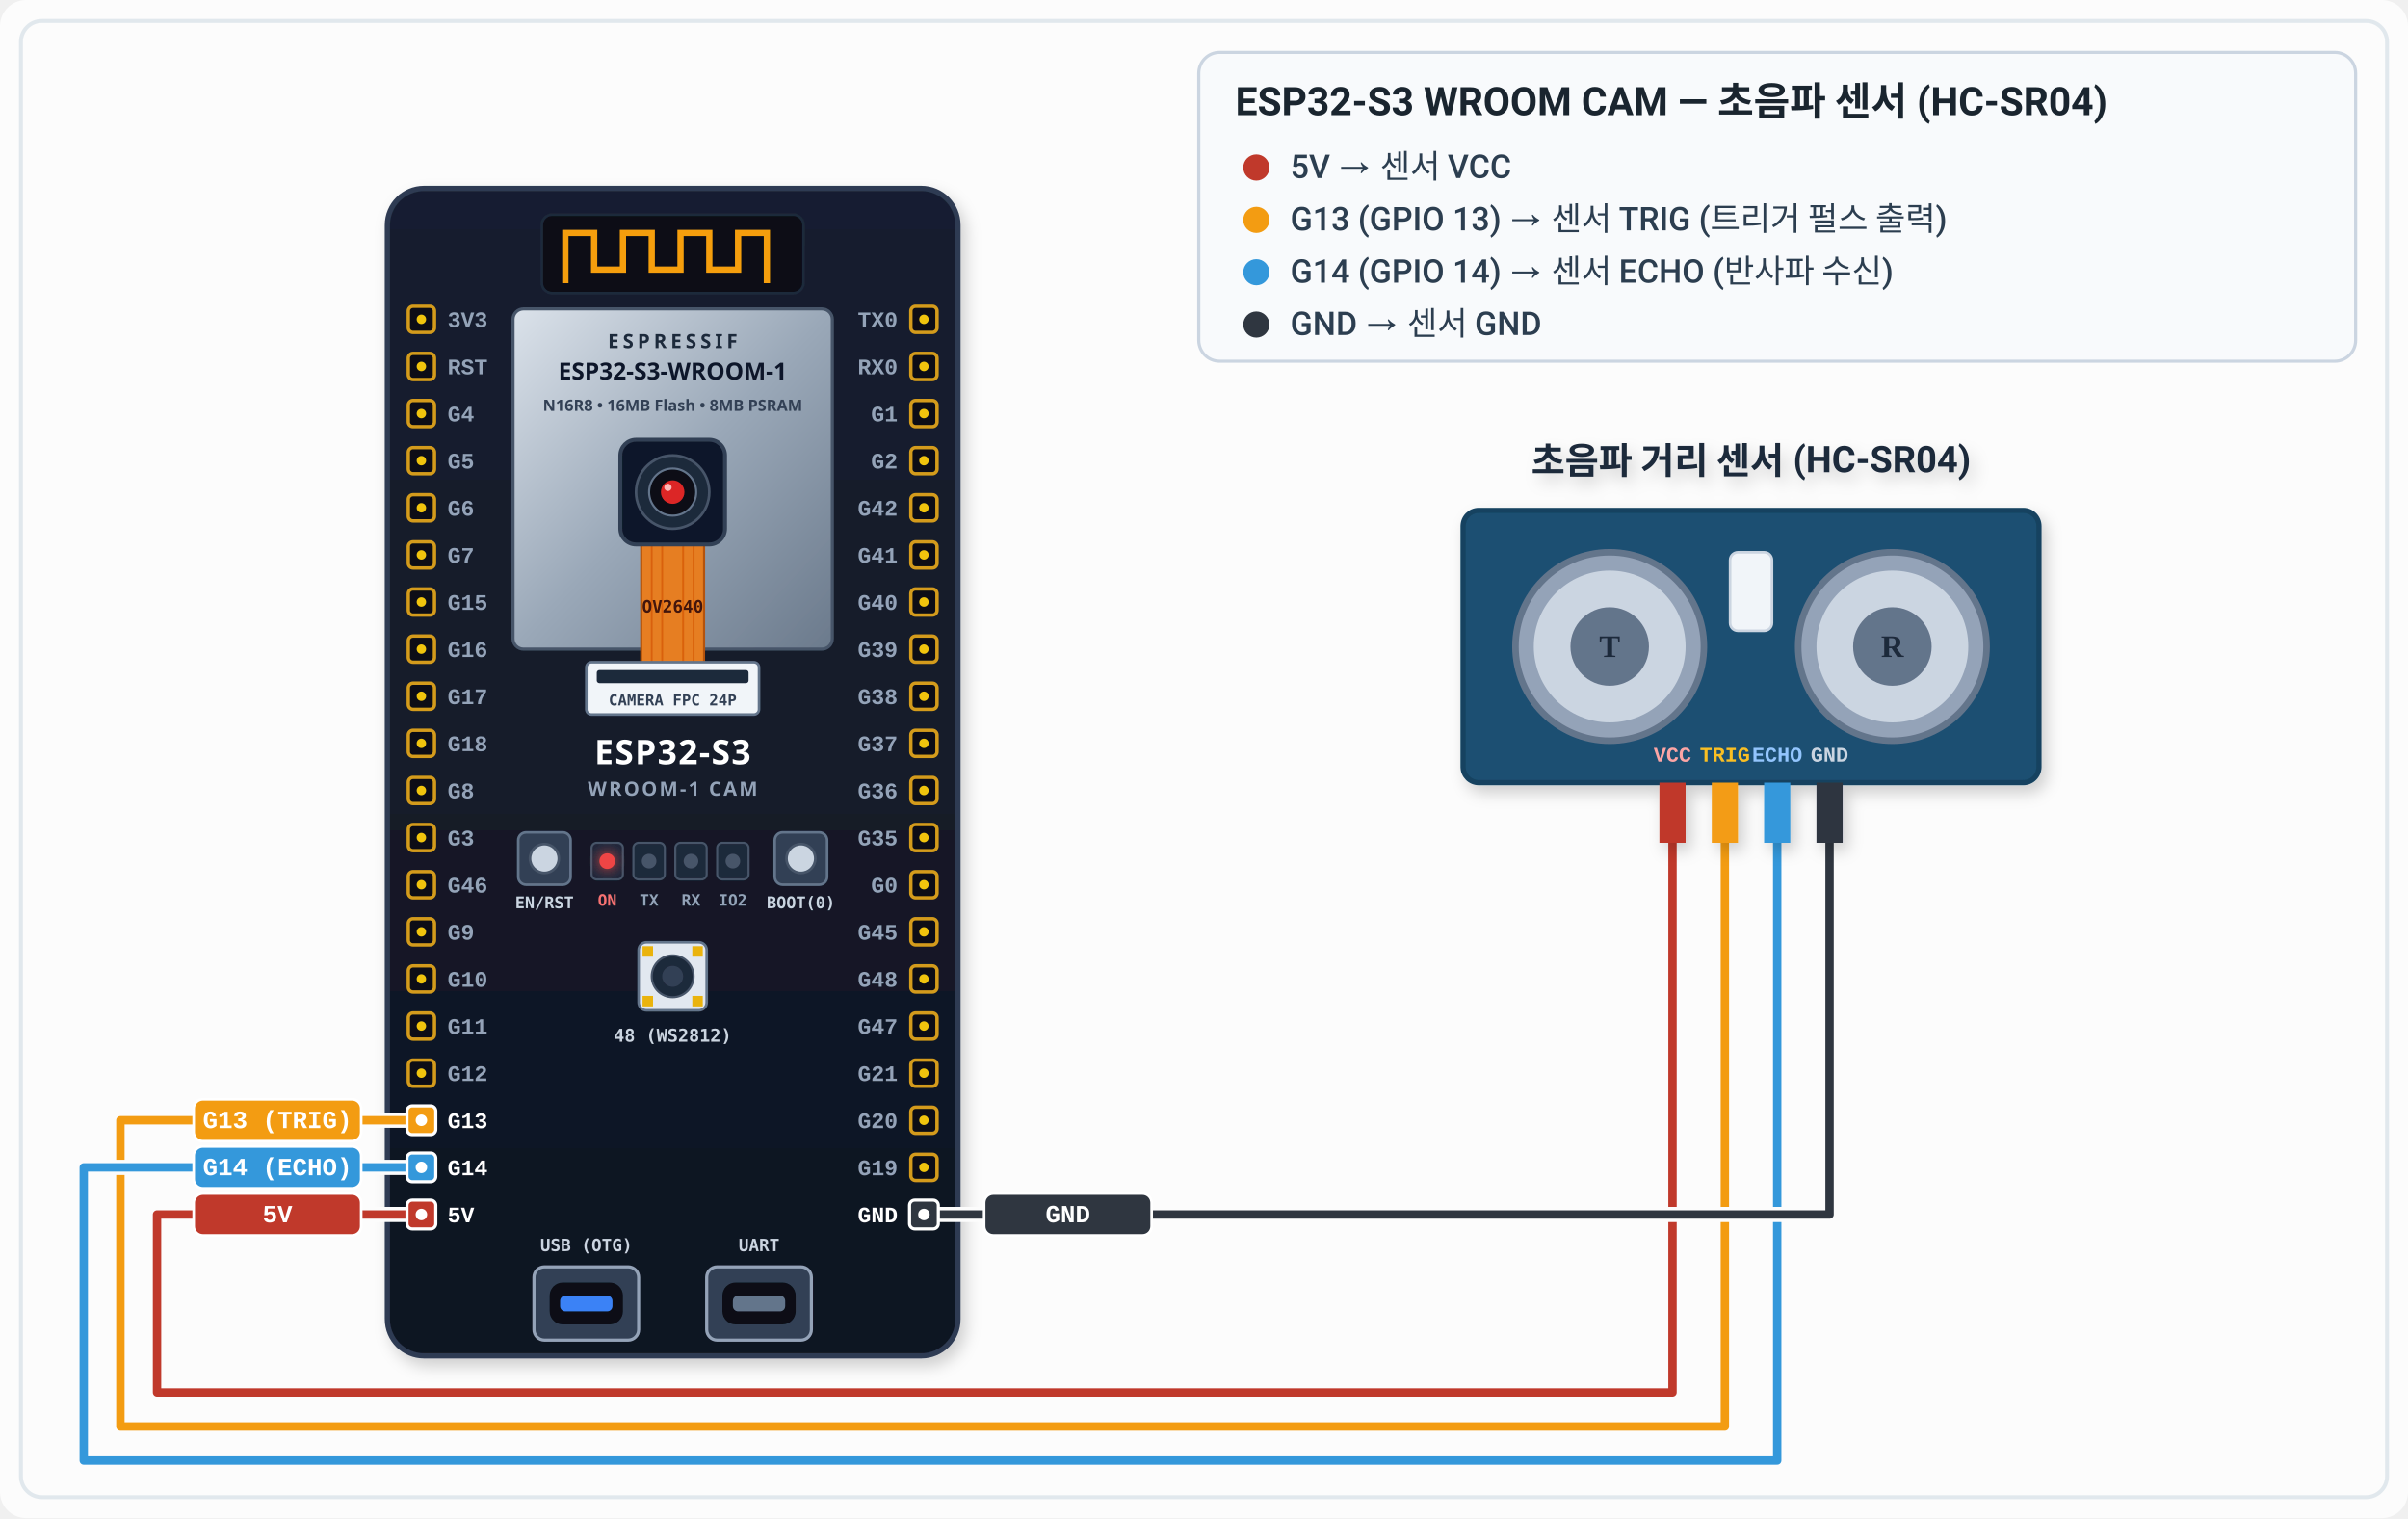
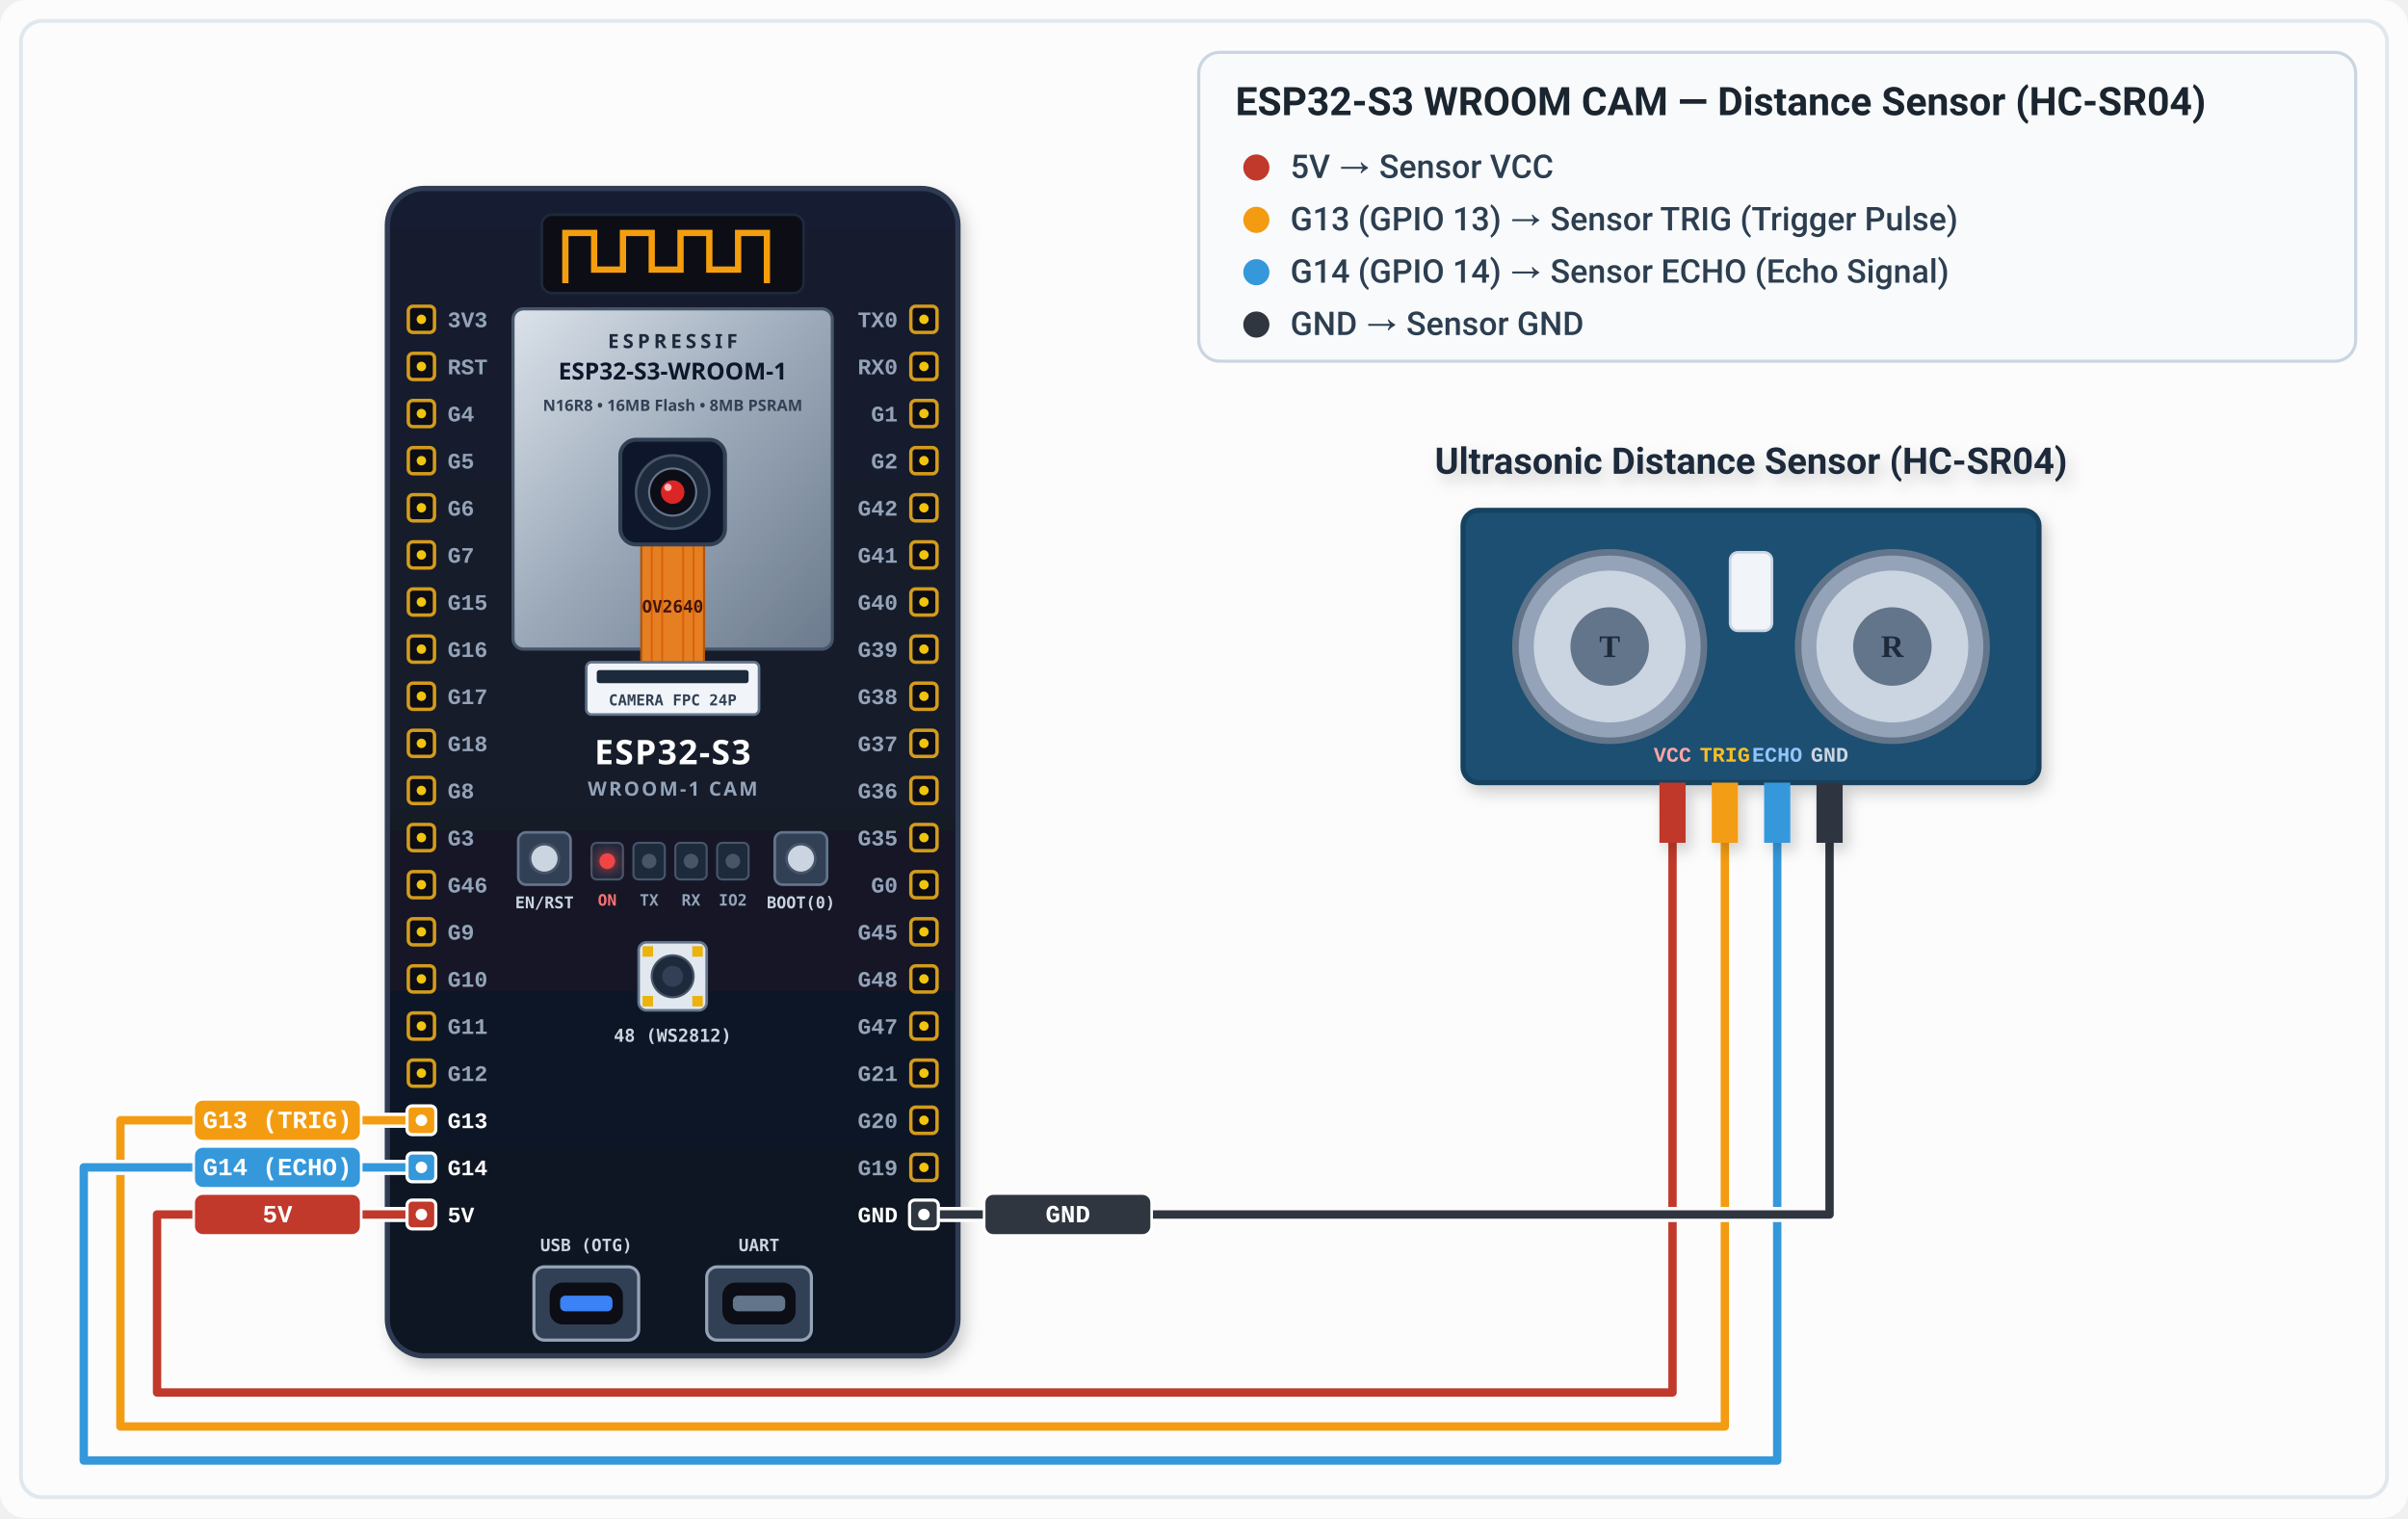
<svg xmlns="http://www.w3.org/2000/svg" viewBox="0 0 920 580" width="100%" height="100%">
  <defs>
    <style>
      .label { font-family: -apple-system, BlinkMacSystemFont, "Segoe UI", Roboto, "Malgun Gothic", Helvetica, Arial, sans-serif; font-size: 12.5px; fill: #2c3e50; font-weight: 500; }
      .title { font-family: -apple-system, BlinkMacSystemFont, "Segoe UI", Roboto, "Malgun Gothic", Helvetica, Arial, sans-serif; font-size: 15px; font-weight: 700; fill: #1a252f; }
      .comp-title { font-family: -apple-system, BlinkMacSystemFont, "Segoe UI", Roboto, "Malgun Gothic", Helvetica, Arial, sans-serif; font-size: 14px; font-weight: 700; fill: #1e293b; }
      .pin-silk { font-family: "SFMono-Regular", Consolas, "Liberation Mono", Menlo, monospace; font-size: 8.5px; font-weight: 700; }
      .pill-text { font-family: "SFMono-Regular", Consolas, "Liberation Mono", Menlo, monospace; font-size: 9.5px; fill: #ffffff; font-weight: 700; }
      .wire-lbl { font-family: -apple-system, BlinkMacSystemFont, "Segoe UI", Roboto, "Malgun Gothic", Helvetica, Arial, sans-serif; font-size: 11px; font-weight: 700; }
      .mono-sm { font-family: "SFMono-Regular", Consolas, "Liberation Mono", Menlo, monospace; font-size: 9px; font-weight: 700; }
    </style>
    <linearGradient id="shield-grad" x1="0%" y1="0%" x2="100%" y2="100%">
      <stop offset="0%" stop-color="#dbe2ea" />
      <stop offset="50%" stop-color="#9aa8b8" />
      <stop offset="100%" stop-color="#6b7a8c" />
    </linearGradient>
    <linearGradient id="pcb-grad" x1="0%" y1="0%" x2="0%" y2="100%">
      <stop offset="0%" stop-color="#171f30" />
      <stop offset="100%" stop-color="#0f1522" />
    </linearGradient>
    <filter id="shadow" x="-8%" y="-8%" width="118%" height="120%" filterUnits="objectBoundingBox">
      <feDropShadow dx="2" dy="3" stdDeviation="3" flood-opacity="0.18" />
    </filter>
    <filter id="red-glow" x="-60%" y="-60%" width="220%" height="220%">
      <feGaussianBlur stdDeviation="2.5" result="blur" />
      <feMerge>
        <feMergeNode in="blur" />
        <feMergeNode in="SourceGraphic" />
      </feMerge>
    </filter>
  </defs>
  <rect width="100%" height="100%" fill="#fcfcfc" rx="10" />
  <rect x="8" y="8" width="904" height="564" fill="none" stroke="#e1e8ed" stroke-width="1.5" rx="8" />
  <g transform="translate(148, 72)" filter="url(#shadow)">
    <rect width="218" height="446" rx="14" fill="url(#pcb-grad)" stroke="#2d3a52" stroke-width="2" />
    <rect x="59" y="10" width="100" height="30" rx="4" fill="#090d16" stroke="#1e293b" stroke-width="1" />
    <path d="M 68 35 L 68 17 L 79 17 L 79 31 L 90 31 L 90 17 L 101 17 L 101 31 L 112 31 L 112 17 L 123 17 L 123 31 L 134 31 L 134 17 L 145 17 L 145 35" fill="none" stroke="#f59e0b" stroke-width="2.4" stroke-linecap="square" stroke-linejoin="miter" />
    <rect x="48" y="46" width="122" height="130" rx="4" fill="url(#shield-grad)" stroke="#475569" stroke-width="1.2" />
    <text x="109" y="61" text-anchor="middle" font-family="sans-serif" font-size="7.5px" font-weight="800" letter-spacing="1.5" fill="#1e293b">ESPRESSIF</text>
    <text x="109" y="73" text-anchor="middle" font-family="sans-serif" font-size="9px" font-weight="800" fill="#0f172a">ESP32-S3-WROOM-1</text>
    <text x="109" y="85" text-anchor="middle" font-family="sans-serif" font-size="6px" font-weight="600" fill="#334155">N16R8 • 16MB Flash • 8MB PSRAM</text>
    <rect x="97" y="135" width="24" height="47" fill="#e67e22" stroke="#b45309" stroke-width="0.8" />
    <line x1="101" y1="136" x2="101" y2="181" stroke="#d35400" stroke-width="0.7" opacity="0.7" />
    <line x1="105" y1="136" x2="105" y2="181" stroke="#d35400" stroke-width="0.7" opacity="0.7" />
    <line x1="113" y1="136" x2="113" y2="181" stroke="#d35400" stroke-width="0.7" opacity="0.7" />
    <line x1="117" y1="136" x2="117" y2="181" stroke="#d35400" stroke-width="0.7" opacity="0.7" />
    <text x="109" y="162" text-anchor="middle" font-family="monospace" font-size="6.5px" font-weight="700" fill="#431407">OV2640</text>
    <rect x="89" y="96" width="40" height="40" rx="6" fill="#0f172a" stroke="#334155" stroke-width="1.5" />
    <circle cx="109" cy="116" r="14" fill="#1e293b" stroke="#475569" stroke-width="1" />
    <circle cx="109" cy="116" r="9" fill="#090d16" stroke="#64748b" stroke-width="0.8" />
    <circle cx="109" cy="116" r="4.5" fill="#dc2626" />
    <circle cx="107.2" cy="114.2" r="1.4" fill="#fecaca" opacity="0.9" />
    <rect x="76" y="181" width="66" height="20" rx="2" fill="#f1f5f9" stroke="#64748b" stroke-width="1" />
    <rect x="80" y="184" width="58" height="5" rx="1" fill="#1e293b" />
    <text x="109" y="197.5" text-anchor="middle" font-family="monospace" font-size="5.8px" font-weight="700" fill="#334155">CAMERA FPC 24P</text>
    <text x="109" y="220" text-anchor="middle" font-family="sans-serif" font-size="13px" font-weight="800" letter-spacing="0.5" fill="#ffffff">ESP32-S3</text>
    <text x="109" y="232" text-anchor="middle" font-family="sans-serif" font-size="7.5px" font-weight="700" letter-spacing="0.8" fill="#94a3b8">WROOM-1 CAM</text>
    <rect x="50" y="246" width="20" height="20" rx="3" fill="#334155" stroke="#64748b" stroke-width="1" />
    <circle cx="60" cy="256" r="5.5" fill="#cbd5e1" stroke="#475569" stroke-width="1" />
    <text x="60" y="275" text-anchor="middle" font-family="monospace" font-size="6.2px" font-weight="700" fill="#cbd5e1">EN/RST</text>
    <rect x="78" y="250" width="12" height="14" rx="2" fill="#1e293b" stroke="#475569" stroke-width="0.8" />
    <circle cx="84" cy="257" r="3" fill="#ef4444" filter="url(#red-glow)" />
    <text x="84" y="274" text-anchor="middle" font-family="monospace" font-size="6px" font-weight="700" fill="#f87171">ON</text>
    <rect x="94" y="250" width="12" height="14" rx="2" fill="#1e293b" stroke="#475569" stroke-width="0.8" />
    <circle cx="100" cy="257" r="2.8" fill="#475569" />
    <text x="100" y="274" text-anchor="middle" font-family="monospace" font-size="6px" font-weight="700" fill="#94a3b8">TX</text>
    <rect x="110" y="250" width="12" height="14" rx="2" fill="#1e293b" stroke="#475569" stroke-width="0.8" />
    <circle cx="116" cy="257" r="2.8" fill="#475569" />
    <text x="116" y="274" text-anchor="middle" font-family="monospace" font-size="6px" font-weight="700" fill="#94a3b8">RX</text>
    <rect x="126" y="250" width="12" height="14" rx="2" fill="#1e293b" stroke="#475569" stroke-width="0.8" />
    <circle cx="132" cy="257" r="2.8" fill="#475569" />
    <text x="132" y="274" text-anchor="middle" font-family="monospace" font-size="6px" font-weight="700" fill="#94a3b8">IO2</text>
    <rect x="148" y="246" width="20" height="20" rx="3" fill="#334155" stroke="#64748b" stroke-width="1" />
    <circle cx="158" cy="256" r="5.5" fill="#cbd5e1" stroke="#475569" stroke-width="1" />
    <text x="158" y="275" text-anchor="middle" font-family="monospace" font-size="6.2px" font-weight="700" fill="#cbd5e1">BOOT(0)</text>
    <rect x="96" y="288" width="26" height="26" rx="3" fill="#e2e8f0" stroke="#64748b" stroke-width="1" />
    <rect x="97.5" y="289.5" width="4" height="4" fill="#eab308" />
    <rect x="116.5" y="289.5" width="4" height="4" fill="#eab308" />
    <rect x="97.5" y="308.5" width="4" height="4" fill="#eab308" />
    <rect x="116.5" y="308.5" width="4" height="4" fill="#eab308" />
    <circle cx="109" cy="301" r="8" fill="#1e293b" stroke="#475569" stroke-width="0.8" />
    <circle cx="109" cy="301" r="4" fill="#334155" />
    <text x="109" y="326" text-anchor="middle" font-family="monospace" font-size="6.8px" font-weight="700" fill="#cbd5e1">48 (WS2812)</text>
    <text x="76" y="406" text-anchor="middle" font-family="monospace" font-size="6.5px" font-weight="700" fill="#cbd5e1">USB (OTG)</text>
    <rect x="56" y="412" width="40" height="28" rx="4" fill="#334155" stroke="#94a3b8" stroke-width="1.2" />
    <rect x="62" y="418" width="28" height="16" rx="5" fill="#090d16" />
    <rect x="66" y="423" width="20" height="6" rx="2" fill="#3b82f6" />
    <text x="142" y="406" text-anchor="middle" font-family="monospace" font-size="6.5px" font-weight="700" fill="#cbd5e1">UART</text>
    <rect x="122" y="412" width="40" height="28" rx="4" fill="#334155" stroke="#94a3b8" stroke-width="1.2" />
    <rect x="128" y="418" width="28" height="16" rx="5" fill="#090d16" />
    <rect x="132" y="423" width="20" height="6" rx="2" fill="#64748b" />
    <rect x="8" y="45" width="10" height="10" rx="1.8" fill="#0b0f17" stroke="#d49b1a" stroke-width="1.3" />
    <circle cx="13" cy="50" r="1.8" fill="#f1c40f" />
    <text x="23" y="53" text-anchor="start" class="pin-silk" fill="#94a3b8">3V3</text>
    <rect x="8" y="63" width="10" height="10" rx="1.8" fill="#0b0f17" stroke="#d49b1a" stroke-width="1.3" />
    <circle cx="13" cy="68" r="1.8" fill="#f1c40f" />
    <text x="23" y="71" text-anchor="start" class="pin-silk" fill="#94a3b8">RST</text>
    <rect x="8" y="81" width="10" height="10" rx="1.8" fill="#0b0f17" stroke="#d49b1a" stroke-width="1.3" />
    <circle cx="13" cy="86" r="1.8" fill="#f1c40f" />
    <text x="23" y="89" text-anchor="start" class="pin-silk" fill="#94a3b8">G4</text>
    <rect x="8" y="99" width="10" height="10" rx="1.8" fill="#0b0f17" stroke="#d49b1a" stroke-width="1.3" />
    <circle cx="13" cy="104" r="1.8" fill="#f1c40f" />
    <text x="23" y="107" text-anchor="start" class="pin-silk" fill="#94a3b8">G5</text>
    <rect x="8" y="117" width="10" height="10" rx="1.8" fill="#0b0f17" stroke="#d49b1a" stroke-width="1.3" />
    <circle cx="13" cy="122" r="1.8" fill="#f1c40f" />
    <text x="23" y="125" text-anchor="start" class="pin-silk" fill="#94a3b8">G6</text>
    <rect x="8" y="135" width="10" height="10" rx="1.8" fill="#0b0f17" stroke="#d49b1a" stroke-width="1.3" />
    <circle cx="13" cy="140" r="1.8" fill="#f1c40f" />
    <text x="23" y="143" text-anchor="start" class="pin-silk" fill="#94a3b8">G7</text>
    <rect x="8" y="153" width="10" height="10" rx="1.8" fill="#0b0f17" stroke="#d49b1a" stroke-width="1.3" />
    <circle cx="13" cy="158" r="1.8" fill="#f1c40f" />
    <text x="23" y="161" text-anchor="start" class="pin-silk" fill="#94a3b8">G15</text>
    <rect x="8" y="171" width="10" height="10" rx="1.8" fill="#0b0f17" stroke="#d49b1a" stroke-width="1.3" />
    <circle cx="13" cy="176" r="1.8" fill="#f1c40f" />
    <text x="23" y="179" text-anchor="start" class="pin-silk" fill="#94a3b8">G16</text>
    <rect x="8" y="189" width="10" height="10" rx="1.8" fill="#0b0f17" stroke="#d49b1a" stroke-width="1.3" />
    <circle cx="13" cy="194" r="1.8" fill="#f1c40f" />
    <text x="23" y="197" text-anchor="start" class="pin-silk" fill="#94a3b8">G17</text>
    <rect x="8" y="207" width="10" height="10" rx="1.8" fill="#0b0f17" stroke="#d49b1a" stroke-width="1.3" />
    <circle cx="13" cy="212" r="1.8" fill="#f1c40f" />
    <text x="23" y="215" text-anchor="start" class="pin-silk" fill="#94a3b8">G18</text>
    <rect x="8" y="225" width="10" height="10" rx="1.8" fill="#0b0f17" stroke="#d49b1a" stroke-width="1.3" />
    <circle cx="13" cy="230" r="1.8" fill="#f1c40f" />
    <text x="23" y="233" text-anchor="start" class="pin-silk" fill="#94a3b8">G8</text>
    <rect x="8" y="243" width="10" height="10" rx="1.8" fill="#0b0f17" stroke="#d49b1a" stroke-width="1.3" />
    <circle cx="13" cy="248" r="1.8" fill="#f1c40f" />
    <text x="23" y="251" text-anchor="start" class="pin-silk" fill="#94a3b8">G3</text>
    <rect x="8" y="261" width="10" height="10" rx="1.8" fill="#0b0f17" stroke="#d49b1a" stroke-width="1.3" />
    <circle cx="13" cy="266" r="1.8" fill="#f1c40f" />
    <text x="23" y="269" text-anchor="start" class="pin-silk" fill="#94a3b8">G46</text>
    <rect x="8" y="279" width="10" height="10" rx="1.8" fill="#0b0f17" stroke="#d49b1a" stroke-width="1.3" />
    <circle cx="13" cy="284" r="1.8" fill="#f1c40f" />
    <text x="23" y="287" text-anchor="start" class="pin-silk" fill="#94a3b8">G9</text>
    <rect x="8" y="297" width="10" height="10" rx="1.8" fill="#0b0f17" stroke="#d49b1a" stroke-width="1.3" />
    <circle cx="13" cy="302" r="1.8" fill="#f1c40f" />
    <text x="23" y="305" text-anchor="start" class="pin-silk" fill="#94a3b8">G10</text>
    <rect x="8" y="315" width="10" height="10" rx="1.8" fill="#0b0f17" stroke="#d49b1a" stroke-width="1.3" />
    <circle cx="13" cy="320" r="1.8" fill="#f1c40f" />
    <text x="23" y="323" text-anchor="start" class="pin-silk" fill="#94a3b8">G11</text>
    <rect x="8" y="333" width="10" height="10" rx="1.8" fill="#0b0f17" stroke="#d49b1a" stroke-width="1.3" />
    <circle cx="13" cy="338" r="1.8" fill="#f1c40f" />
    <text x="23" y="341" text-anchor="start" class="pin-silk" fill="#94a3b8">G12</text>
    <rect x="8" y="351" width="10" height="10" rx="1.8" fill="#0b0f17" stroke="#d49b1a" stroke-width="1.3" />
    <circle cx="13" cy="356" r="1.8" fill="#f1c40f" />
    <text x="23" y="359" text-anchor="start" class="pin-silk" fill="#ffffff">G13</text>
    <rect x="8" y="369" width="10" height="10" rx="1.8" fill="#0b0f17" stroke="#d49b1a" stroke-width="1.3" />
    <circle cx="13" cy="374" r="1.8" fill="#f1c40f" />
    <text x="23" y="377" text-anchor="start" class="pin-silk" fill="#ffffff">G14</text>
    <rect x="8" y="387" width="10" height="10" rx="1.8" fill="#0b0f17" stroke="#d49b1a" stroke-width="1.3" />
    <circle cx="13" cy="392" r="1.8" fill="#f1c40f" />
    <text x="23" y="395" text-anchor="start" class="pin-silk" fill="#ffffff">5V</text>
    <rect x="200" y="45" width="10" height="10" rx="1.8" fill="#0b0f17" stroke="#d49b1a" stroke-width="1.3" />
    <circle cx="205" cy="50" r="1.8" fill="#f1c40f" />
    <text x="195" y="53" text-anchor="end" class="pin-silk" fill="#94a3b8">TX0</text>
    <rect x="200" y="63" width="10" height="10" rx="1.8" fill="#0b0f17" stroke="#d49b1a" stroke-width="1.3" />
    <circle cx="205" cy="68" r="1.8" fill="#f1c40f" />
    <text x="195" y="71" text-anchor="end" class="pin-silk" fill="#94a3b8">RX0</text>
    <rect x="200" y="81" width="10" height="10" rx="1.8" fill="#0b0f17" stroke="#d49b1a" stroke-width="1.3" />
    <circle cx="205" cy="86" r="1.8" fill="#f1c40f" />
    <text x="195" y="89" text-anchor="end" class="pin-silk" fill="#94a3b8">G1</text>
    <rect x="200" y="99" width="10" height="10" rx="1.8" fill="#0b0f17" stroke="#d49b1a" stroke-width="1.3" />
    <circle cx="205" cy="104" r="1.8" fill="#f1c40f" />
    <text x="195" y="107" text-anchor="end" class="pin-silk" fill="#94a3b8">G2</text>
    <rect x="200" y="117" width="10" height="10" rx="1.8" fill="#0b0f17" stroke="#d49b1a" stroke-width="1.3" />
    <circle cx="205" cy="122" r="1.8" fill="#f1c40f" />
    <text x="195" y="125" text-anchor="end" class="pin-silk" fill="#94a3b8">G42</text>
    <rect x="200" y="135" width="10" height="10" rx="1.8" fill="#0b0f17" stroke="#d49b1a" stroke-width="1.3" />
    <circle cx="205" cy="140" r="1.8" fill="#f1c40f" />
    <text x="195" y="143" text-anchor="end" class="pin-silk" fill="#94a3b8">G41</text>
    <rect x="200" y="153" width="10" height="10" rx="1.8" fill="#0b0f17" stroke="#d49b1a" stroke-width="1.3" />
    <circle cx="205" cy="158" r="1.8" fill="#f1c40f" />
    <text x="195" y="161" text-anchor="end" class="pin-silk" fill="#94a3b8">G40</text>
    <rect x="200" y="171" width="10" height="10" rx="1.8" fill="#0b0f17" stroke="#d49b1a" stroke-width="1.3" />
    <circle cx="205" cy="176" r="1.8" fill="#f1c40f" />
    <text x="195" y="179" text-anchor="end" class="pin-silk" fill="#94a3b8">G39</text>
    <rect x="200" y="189" width="10" height="10" rx="1.8" fill="#0b0f17" stroke="#d49b1a" stroke-width="1.3" />
    <circle cx="205" cy="194" r="1.8" fill="#f1c40f" />
    <text x="195" y="197" text-anchor="end" class="pin-silk" fill="#94a3b8">G38</text>
    <rect x="200" y="207" width="10" height="10" rx="1.8" fill="#0b0f17" stroke="#d49b1a" stroke-width="1.3" />
    <circle cx="205" cy="212" r="1.8" fill="#f1c40f" />
    <text x="195" y="215" text-anchor="end" class="pin-silk" fill="#94a3b8">G37</text>
    <rect x="200" y="225" width="10" height="10" rx="1.8" fill="#0b0f17" stroke="#d49b1a" stroke-width="1.3" />
    <circle cx="205" cy="230" r="1.8" fill="#f1c40f" />
    <text x="195" y="233" text-anchor="end" class="pin-silk" fill="#94a3b8">G36</text>
    <rect x="200" y="243" width="10" height="10" rx="1.8" fill="#0b0f17" stroke="#d49b1a" stroke-width="1.3" />
    <circle cx="205" cy="248" r="1.8" fill="#f1c40f" />
    <text x="195" y="251" text-anchor="end" class="pin-silk" fill="#94a3b8">G35</text>
    <rect x="200" y="261" width="10" height="10" rx="1.8" fill="#0b0f17" stroke="#d49b1a" stroke-width="1.3" />
    <circle cx="205" cy="266" r="1.8" fill="#f1c40f" />
    <text x="195" y="269" text-anchor="end" class="pin-silk" fill="#94a3b8">G0</text>
    <rect x="200" y="279" width="10" height="10" rx="1.8" fill="#0b0f17" stroke="#d49b1a" stroke-width="1.3" />
    <circle cx="205" cy="284" r="1.8" fill="#f1c40f" />
    <text x="195" y="287" text-anchor="end" class="pin-silk" fill="#94a3b8">G45</text>
    <rect x="200" y="297" width="10" height="10" rx="1.8" fill="#0b0f17" stroke="#d49b1a" stroke-width="1.3" />
    <circle cx="205" cy="302" r="1.8" fill="#f1c40f" />
    <text x="195" y="305" text-anchor="end" class="pin-silk" fill="#94a3b8">G48</text>
    <rect x="200" y="315" width="10" height="10" rx="1.8" fill="#0b0f17" stroke="#d49b1a" stroke-width="1.3" />
    <circle cx="205" cy="320" r="1.8" fill="#f1c40f" />
    <text x="195" y="323" text-anchor="end" class="pin-silk" fill="#94a3b8">G47</text>
    <rect x="200" y="333" width="10" height="10" rx="1.8" fill="#0b0f17" stroke="#d49b1a" stroke-width="1.3" />
    <circle cx="205" cy="338" r="1.8" fill="#f1c40f" />
    <text x="195" y="341" text-anchor="end" class="pin-silk" fill="#94a3b8">G21</text>
    <rect x="200" y="351" width="10" height="10" rx="1.8" fill="#0b0f17" stroke="#d49b1a" stroke-width="1.3" />
    <circle cx="205" cy="356" r="1.8" fill="#f1c40f" />
    <text x="195" y="359" text-anchor="end" class="pin-silk" fill="#94a3b8">G20</text>
    <rect x="200" y="369" width="10" height="10" rx="1.8" fill="#0b0f17" stroke="#d49b1a" stroke-width="1.3" />
    <circle cx="205" cy="374" r="1.8" fill="#f1c40f" />
    <text x="195" y="377" text-anchor="end" class="pin-silk" fill="#94a3b8">G19</text>
    <rect x="200" y="387" width="10" height="10" rx="1.8" fill="#0b0f17" stroke="#d49b1a" stroke-width="1.3" />
    <circle cx="205" cy="392" r="1.8" fill="#f1c40f" />
    <text x="195" y="395" text-anchor="end" class="pin-silk" fill="#ffffff">GND</text>
  </g>
  <g>
    <path d="M 161 464 L 60 464 L 60 532 L 639 532 L 639 322" fill="none" stroke="#fcfcfc" stroke-width="5.8" stroke-linecap="round" stroke-linejoin="round" />
    <path d="M 161 464 L 60 464 L 60 532 L 639 532 L 639 322" fill="none" stroke="#c0392b" stroke-width="3.2" stroke-linecap="round" stroke-linejoin="round" />
    <path d="M 161 428 L 46 428 L 46 545 L 659 545 L 659 322" fill="none" stroke="#fcfcfc" stroke-width="5.8" stroke-linecap="round" stroke-linejoin="round" />
    <path d="M 161 428 L 46 428 L 46 545 L 659 545 L 659 322" fill="none" stroke="#f39c12" stroke-width="3.2" stroke-linecap="round" stroke-linejoin="round" />
    <path d="M 161 446 L 32 446 L 32 558 L 679 558 L 679 322" fill="none" stroke="#fcfcfc" stroke-width="5.8" stroke-linecap="round" stroke-linejoin="round" />
    <path d="M 161 446 L 32 446 L 32 558 L 679 558 L 679 322" fill="none" stroke="#3498db" stroke-width="3.2" stroke-linecap="round" stroke-linejoin="round" />
    <path d="M 353 464 L 699 464 L 699 322" fill="none" stroke="#fcfcfc" stroke-width="5.8" stroke-linecap="round" stroke-linejoin="round" />
    <path d="M 353 464 L 699 464 L 699 322" fill="none" stroke="#2f3640" stroke-width="3.2" stroke-linecap="round" stroke-linejoin="round" />
  </g>
  <rect x="155.5" y="422.5" width="11" height="11" rx="2" fill="#f39c12" stroke="#ffffff" stroke-width="1.2" />
  <circle cx="161" cy="428" r="2.2" fill="#ffffff" />
  <g transform="translate(74, 420)">
    <rect width="64" height="16" rx="3.5" fill="#f39c12" stroke="#ffffff" stroke-width="1" />
    <text x="32" y="11" text-anchor="middle" class="pill-text">G13 (TRIG)</text>
  </g>
  <rect x="155.5" y="440.5" width="11" height="11" rx="2" fill="#3498db" stroke="#ffffff" stroke-width="1.2" />
  <circle cx="161" cy="446" r="2.2" fill="#ffffff" />
  <g transform="translate(74, 438)">
    <rect width="64" height="16" rx="3.5" fill="#3498db" stroke="#ffffff" stroke-width="1" />
    <text x="32" y="11" text-anchor="middle" class="pill-text">G14 (ECHO)</text>
  </g>
  <rect x="155.5" y="458.5" width="11" height="11" rx="2" fill="#c0392b" stroke="#ffffff" stroke-width="1.2" />
  <circle cx="161" cy="464" r="2.2" fill="#ffffff" />
  <g transform="translate(74, 456)">
    <rect width="64" height="16" rx="3.5" fill="#c0392b" stroke="#ffffff" stroke-width="1" />
    <text x="32" y="11" text-anchor="middle" class="pill-text">5V</text>
  </g>
  <rect x="347.5" y="458.5" width="11" height="11" rx="2" fill="#2f3640" stroke="#ffffff" stroke-width="1.2" />
  <circle cx="353" cy="464" r="2.2" fill="#ffffff" />
  <g transform="translate(376, 456)">
    <rect width="64" height="16" rx="3.5" fill="#2f3640" stroke="#ffffff" stroke-width="1" />
    <text x="32" y="11" text-anchor="middle" class="pill-text">GND</text>
  </g>
  <g transform="translate(559, 195)" filter="url(#shadow)">
    <rect width="220" height="104" rx="6" fill="#1b4f72" stroke="#154360" stroke-width="2" />
    <circle cx="56" cy="52" r="36" fill="#94a3b8" stroke="#64748b" stroke-width="2.5" />
    <circle cx="56" cy="52" r="29" fill="#cbd5e1" />
    <circle cx="56" cy="52" r="15" fill="#64748b" />
    <text x="56" y="56" text-anchor="middle" font-weight="800" font-size="12px" fill="#1e293b">T</text>
    <circle cx="164" cy="52" r="36" fill="#94a3b8" stroke="#64748b" stroke-width="2.5" />
    <circle cx="164" cy="52" r="29" fill="#cbd5e1" />
    <circle cx="164" cy="52" r="15" fill="#64748b" />
    <text x="164" y="56" text-anchor="middle" font-weight="800" font-size="12px" fill="#1e293b">R</text>
    <rect x="102" y="16" width="16" height="30" rx="3" fill="#f1f5f9" stroke="#cbd5e1" />
-     <text x="110" y="-14" text-anchor="middle" class="comp-title">초음파 거리 센서 (HC-SR04)</text>
+     <text x="110" y="-14" text-anchor="middle" class="comp-title">Ultrasonic Distance Sensor (HC-SR04)</text>
    <rect x="75" y="104" width="10" height="23" fill="#c0392b" />
    <rect x="95" y="104" width="10" height="23" fill="#f39c12" />
    <rect x="115" y="104" width="10" height="23" fill="#3498db" />
    <rect x="135" y="104" width="10" height="23" fill="#2f3640" />
    <text x="80" y="96" text-anchor="middle" class="mono-sm" style="font-size:8px;" fill="#fca5a5">VCC</text>
    <text x="100" y="96" text-anchor="middle" class="mono-sm" style="font-size:8px;" fill="#fbbf24">TRIG</text>
    <text x="120" y="96" text-anchor="middle" class="mono-sm" style="font-size:8px;" fill="#93c5fd">ECHO</text>
    <text x="140" y="96" text-anchor="middle" class="mono-sm" style="font-size:8px;" fill="#cbd5e1">GND</text>
  </g>
  <g transform="translate(458, 20)">
    <rect width="442" height="118" rx="8" fill="#f8fafc" stroke="#cbd5e1" stroke-width="1.2" />
-     <text x="14" y="24" class="title">ESP32-S3 WROOM CAM — 초음파 센서 (HC-SR04)</text>
+     <text x="14" y="24" class="title">ESP32-S3 WROOM CAM — Distance Sensor (HC-SR04)</text>
    <circle cx="22" cy="44" r="5" fill="#c0392b" />
-     <text x="35" y="48" class="label">5V → 센서 VCC</text>
+     <text x="35" y="48" class="label">5V → Sensor VCC</text>
    <circle cx="22" cy="64" r="5" fill="#f39c12" />
-     <text x="35" y="68" class="label">G13 (GPIO 13) → 센서 TRIG (트리거 펄스 출력)</text>
+     <text x="35" y="68" class="label">G13 (GPIO 13) → Sensor TRIG (Trigger Pulse)</text>
    <circle cx="22" cy="84" r="5" fill="#3498db" />
-     <text x="35" y="88" class="label">G14 (GPIO 14) → 센서 ECHO (반사파 수신)</text>
+     <text x="35" y="88" class="label">G14 (GPIO 14) → Sensor ECHO (Echo Signal)</text>
    <circle cx="22" cy="104" r="5" fill="#2f3640" />
-     <text x="35" y="108" class="label">GND → 센서 GND</text>
+     <text x="35" y="108" class="label">GND → Sensor GND</text>
  </g>
</svg>
